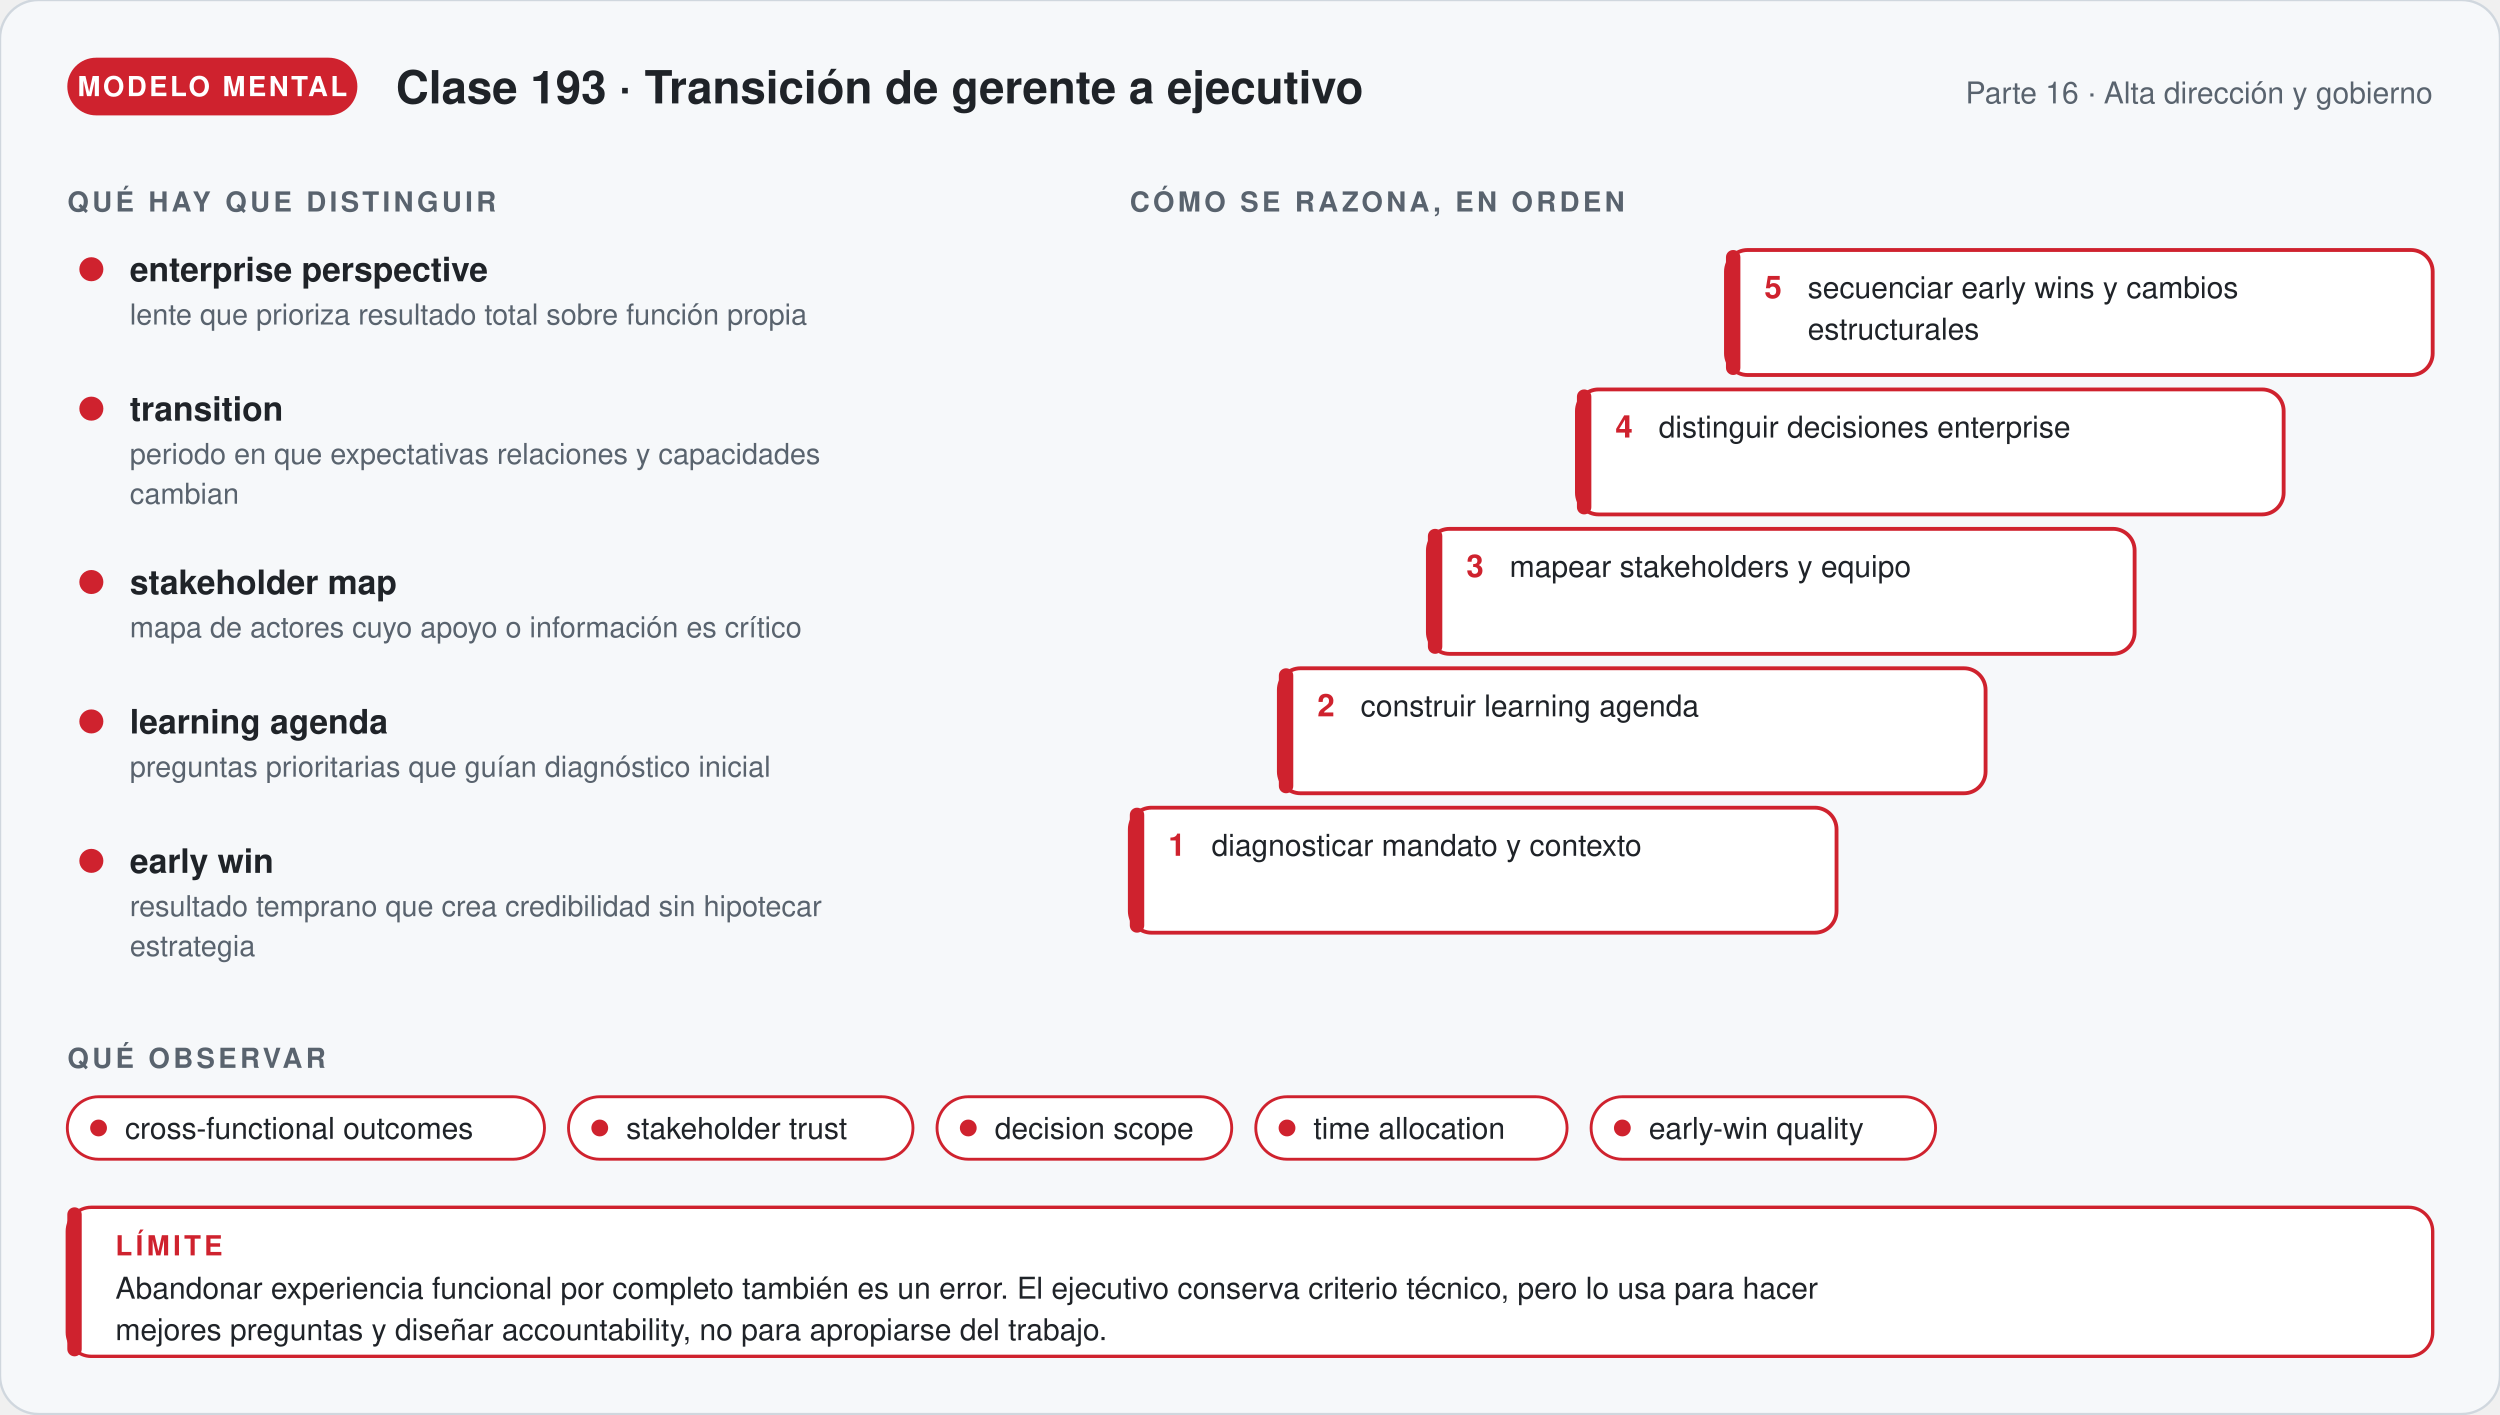
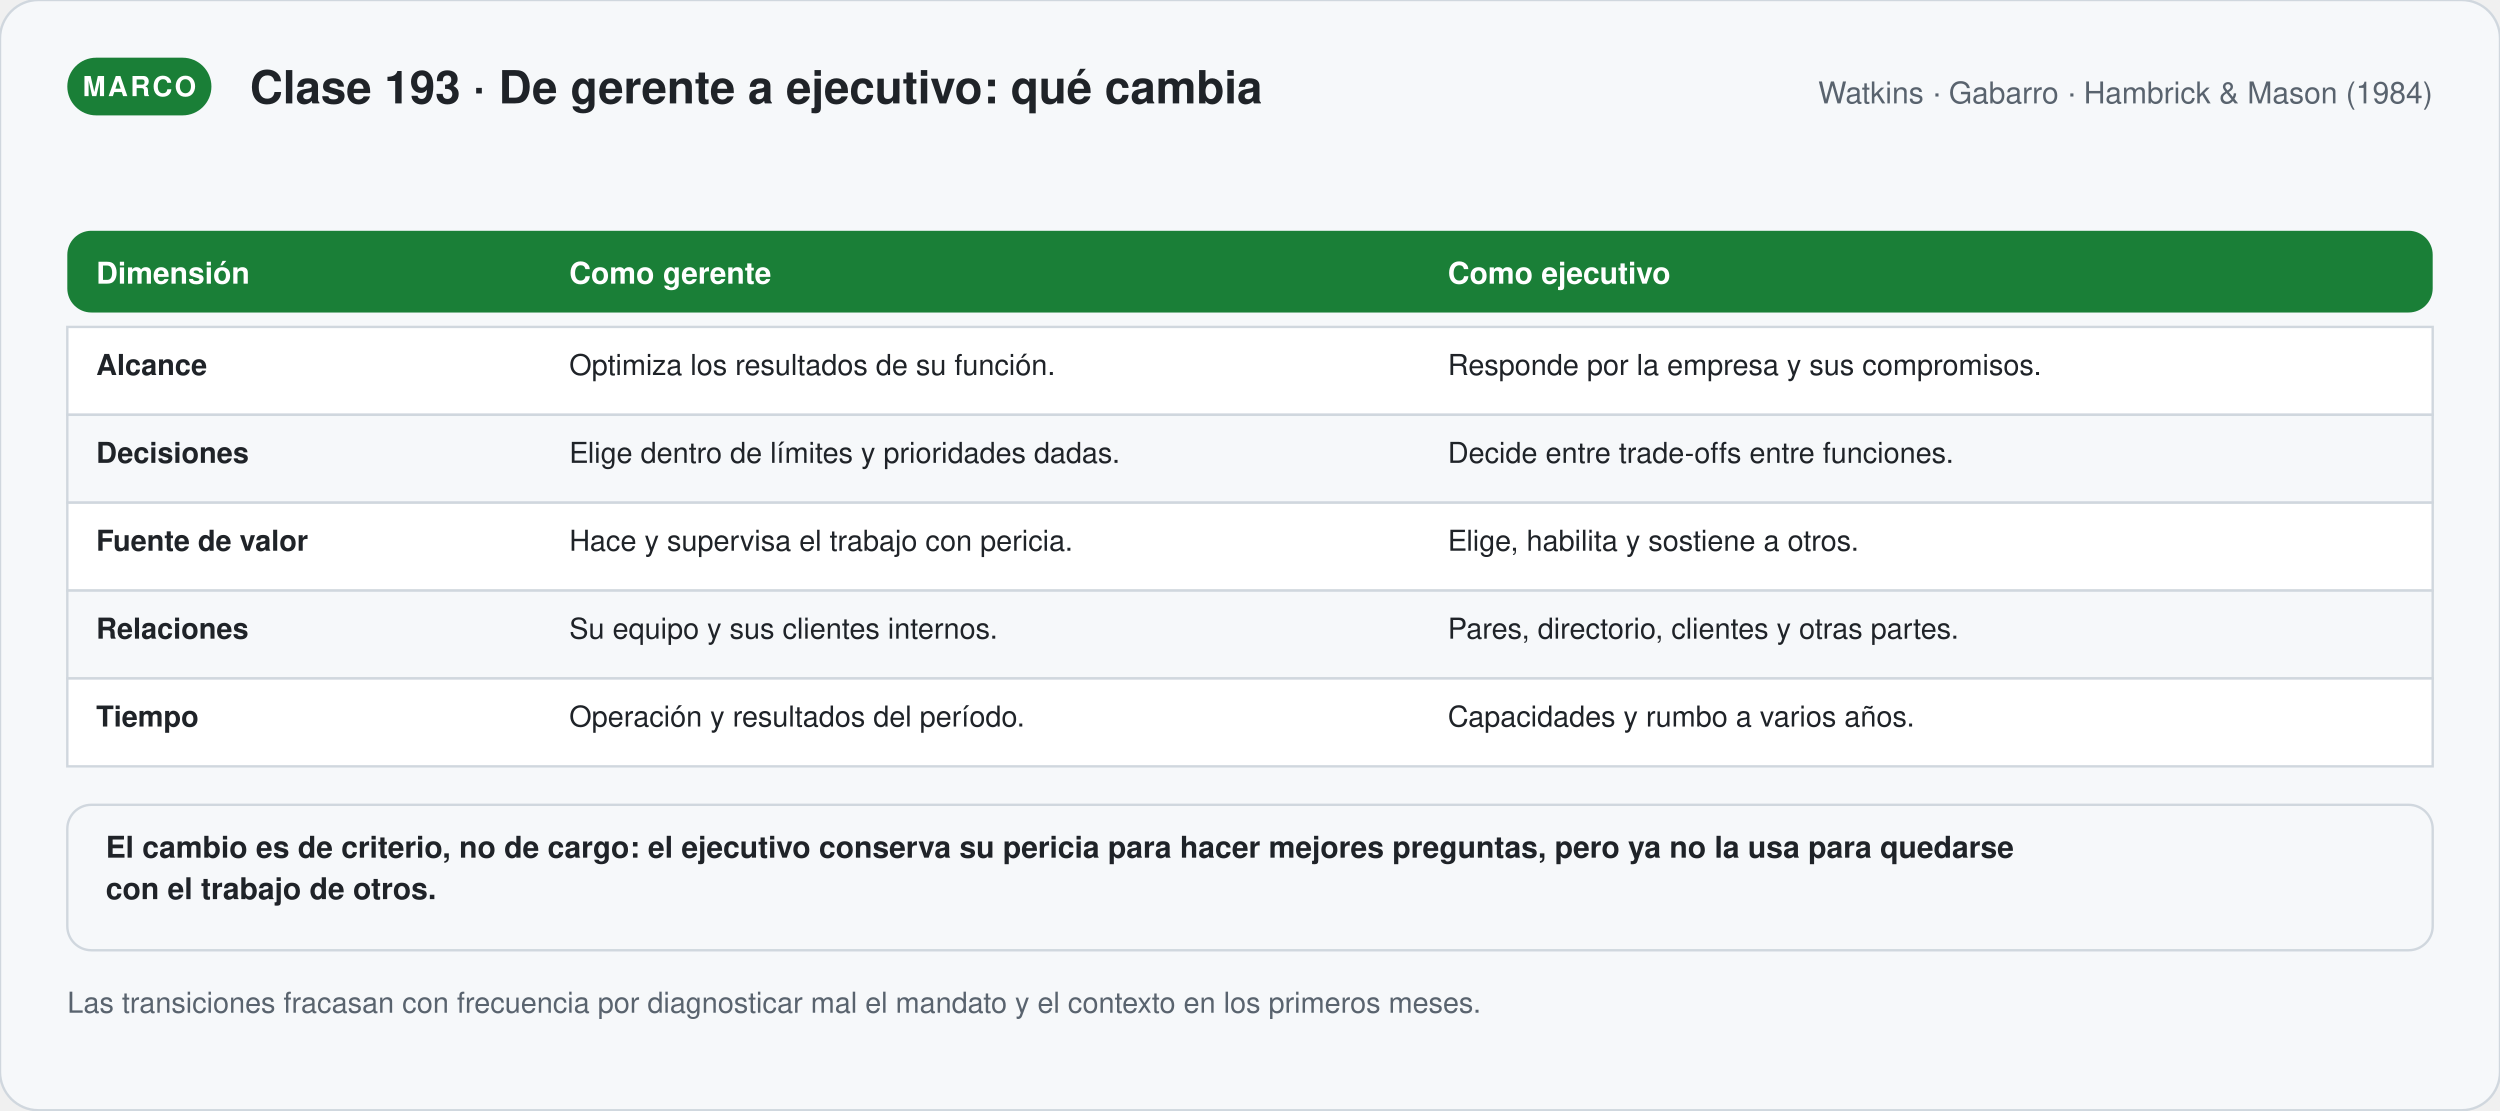
- <svg xmlns="http://www.w3.org/2000/svg" viewBox="0 0 1040 588.24" width="1040" role="img" aria-labelledby="t-g193 d-g193" font-family="'Segoe UI', 'Helvetica Neue', Helvetica, Arial, sans-serif">
+ <svg xmlns="http://www.w3.org/2000/svg" viewBox="0 0 1040 461.86" width="1040" role="img" aria-labelledby="t-s193 d-s193" font-family="'Segoe UI', 'Helvetica Neue', Helvetica, Arial, sans-serif">
  <defs>
-     <marker id="p-g193" viewBox="0 0 10 10" refX="8" refY="5" markerWidth="7" markerHeight="7" orient="auto">
+     <marker id="p-s193" viewBox="0 0 10 10" refX="8" refY="5" markerWidth="7" markerHeight="7" orient="auto">
      <path d="M1,1 L9,5 L1,9 Z" fill="#59636e" />
    </marker>
  </defs>
-   <rect width="1040" height="588.24" rx="16" fill="#f6f8fa" stroke="#d0d7de" />
-   <rect x="28" y="24" width="120.67" height="24" rx="12" fill="#cf222e" />
-   <text x="88.335" y="40" font-size="11.5" font-weight="700" fill="#ffffff" text-anchor="middle" letter-spacing="1">MODELO MENTAL</text>
-   <text x="164.67" y="43" font-size="19" font-weight="700" fill="#1f2328" text-anchor="start">Clase 193 · Transición de gerente a ejecutivo</text>
-   <text x="1012" y="43" font-size="12.5" font-weight="400" fill="#59636e" text-anchor="end">Parte 16 · Alta dirección y gobierno</text>
-   <text x="28" y="88" font-size="11.5" font-weight="700" fill="#59636e" text-anchor="start" letter-spacing="1.4">QUÉ HAY QUE DISTINGUIR</text>
-   <circle cx="38" cy="112" r="5" fill="#cf222e" />
-   <text x="54" y="117" font-size="14" font-weight="700" fill="#1f2328" text-anchor="start">enterprise perspective</text>
-   <text x="54" y="135" font-size="12" font-weight="400" fill="#59636e" text-anchor="start">lente que prioriza resultado total sobre función propia</text>
-   <circle cx="38" cy="170" r="5" fill="#cf222e" />
-   <text x="54" y="175" font-size="14" font-weight="700" fill="#1f2328" text-anchor="start">transition</text>
-   <text x="54" y="193" font-size="12" font-weight="400" fill="#59636e" text-anchor="start">periodo en que expectativas relaciones y capacidades</text>
-   <text x="54" y="209.56" font-size="12" font-weight="400" fill="#59636e" text-anchor="start">cambian</text>
-   <circle cx="38" cy="242.12" r="5" fill="#cf222e" />
-   <text x="54" y="247.12" font-size="14" font-weight="700" fill="#1f2328" text-anchor="start">stakeholder map</text>
-   <text x="54" y="265.12" font-size="12" font-weight="400" fill="#59636e" text-anchor="start">mapa de actores cuyo apoyo o información es crítico</text>
-   <circle cx="38" cy="300.12" r="5" fill="#cf222e" />
-   <text x="54" y="305.12" font-size="14" font-weight="700" fill="#1f2328" text-anchor="start">learning agenda</text>
-   <text x="54" y="323.12" font-size="12" font-weight="400" fill="#59636e" text-anchor="start">preguntas prioritarias que guían diagnóstico inicial</text>
-   <circle cx="38" cy="358.12" r="5" fill="#cf222e" />
-   <text x="54" y="363.12" font-size="14" font-weight="700" fill="#1f2328" text-anchor="start">early win</text>
-   <text x="54" y="381.12" font-size="12" font-weight="400" fill="#59636e" text-anchor="start">resultado temprano que crea credibilidad sin hipotecar</text>
-   <text x="54" y="397.68" font-size="12" font-weight="400" fill="#59636e" text-anchor="start">estrategia</text>
-   <text x="470" y="88" font-size="11.5" font-weight="700" fill="#59636e" text-anchor="start" letter-spacing="1.4">CÓMO SE RAZONA, EN ORDEN</text>
-   <rect x="470" y="336" width="294" height="52" rx="9" fill="#ffffff" stroke="#cf222e" stroke-width="1.6" />
-   <rect x="470" y="336" width="6" height="52" rx="3" fill="#cf222e" />
-   <text x="486" y="356" font-size="13" font-weight="800" fill="#cf222e" text-anchor="start">1</text>
-   <text x="504" y="356" font-size="12.5" font-weight="400" fill="#1f2328" text-anchor="start">diagnosticar mandato y contexto</text>
-   <rect x="532" y="278" width="294" height="52" rx="9" fill="#ffffff" stroke="#cf222e" stroke-width="1.6" />
-   <rect x="532" y="278" width="6" height="52" rx="3" fill="#cf222e" />
-   <text x="548" y="298" font-size="13" font-weight="800" fill="#cf222e" text-anchor="start">2</text>
-   <text x="566" y="298" font-size="12.5" font-weight="400" fill="#1f2328" text-anchor="start">construir learning agenda</text>
-   <rect x="594" y="220" width="294" height="52" rx="9" fill="#ffffff" stroke="#cf222e" stroke-width="1.6" />
-   <rect x="594" y="220" width="6" height="52" rx="3" fill="#cf222e" />
-   <text x="610" y="240" font-size="13" font-weight="800" fill="#cf222e" text-anchor="start">3</text>
-   <text x="628" y="240" font-size="12.5" font-weight="400" fill="#1f2328" text-anchor="start">mapear stakeholders y equipo</text>
-   <rect x="656" y="162" width="294" height="52" rx="9" fill="#ffffff" stroke="#cf222e" stroke-width="1.6" />
-   <rect x="656" y="162" width="6" height="52" rx="3" fill="#cf222e" />
-   <text x="672" y="182" font-size="13" font-weight="800" fill="#cf222e" text-anchor="start">4</text>
-   <text x="690" y="182" font-size="12.5" font-weight="400" fill="#1f2328" text-anchor="start">distinguir decisiones enterprise</text>
-   <rect x="718" y="104" width="294" height="52" rx="9" fill="#ffffff" stroke="#cf222e" stroke-width="1.6" />
-   <rect x="718" y="104" width="6" height="52" rx="3" fill="#cf222e" />
-   <text x="734" y="124" font-size="13" font-weight="800" fill="#cf222e" text-anchor="start">5</text>
-   <text x="752" y="124" font-size="12.5" font-weight="400" fill="#1f2328" text-anchor="start">secuenciar early wins y cambios</text>
-   <text x="752" y="141.25" font-size="12.5" font-weight="400" fill="#1f2328" text-anchor="start">estructurales</text>
-   <text x="28" y="444.24" font-size="11.5" font-weight="700" fill="#59636e" text-anchor="start" letter-spacing="1.4">QUÉ OBSERVAR</text>
-   <rect x="28" y="456.24" width="198.5" height="26" rx="13" fill="#ffffff" stroke="#cf222e" stroke-width="1.2" />
-   <circle cx="41" cy="469.24" r="3.5" fill="#cf222e" />
-   <text x="52" y="473.74" font-size="12.5" font-weight="400" fill="#1f2328" text-anchor="start">cross-functional outcomes</text>
-   <rect x="236.5" y="456.24" width="143.3" height="26" rx="13" fill="#ffffff" stroke="#cf222e" stroke-width="1.2" />
-   <circle cx="249.5" cy="469.24" r="3.5" fill="#cf222e" />
-   <text x="260.5" y="473.74" font-size="12.5" font-weight="400" fill="#1f2328" text-anchor="start">stakeholder trust</text>
-   <rect x="389.8" y="456.24" width="122.6" height="26" rx="13" fill="#ffffff" stroke="#cf222e" stroke-width="1.2" />
-   <circle cx="402.8" cy="469.24" r="3.5" fill="#cf222e" />
-   <text x="413.8" y="473.74" font-size="12.5" font-weight="400" fill="#1f2328" text-anchor="start">decision scope</text>
-   <rect x="522.4" y="456.24" width="129.5" height="26" rx="13" fill="#ffffff" stroke="#cf222e" stroke-width="1.2" />
-   <circle cx="535.4" cy="469.24" r="3.5" fill="#cf222e" />
-   <text x="546.4" y="473.74" font-size="12.5" font-weight="400" fill="#1f2328" text-anchor="start">time allocation</text>
-   <rect x="661.9" y="456.24" width="143.3" height="26" rx="13" fill="#ffffff" stroke="#cf222e" stroke-width="1.2" />
-   <circle cx="674.9" cy="469.24" r="3.5" fill="#cf222e" />
-   <text x="685.9" y="473.74" font-size="12.5" font-weight="400" fill="#1f2328" text-anchor="start">early-win quality</text>
-   <rect x="28" y="502.24" width="984" height="62" rx="10" fill="#ffffff" stroke="#cf222e" stroke-width="1.4" />
-   <rect x="28" y="502.24" width="6" height="62" rx="3" fill="#cf222e" />
-   <text x="48" y="522.24" font-size="11.5" font-weight="700" fill="#cf222e" text-anchor="start" letter-spacing="1.4">LÍMITE</text>
-   <text x="48" y="540.24" font-size="12.5" font-weight="400" fill="#1f2328" text-anchor="start">Abandonar experiencia funcional por completo también es un error. El ejecutivo conserva criterio técnico, pero lo usa para hacer</text>
-   <text x="48" y="557.49" font-size="12.5" font-weight="400" fill="#1f2328" text-anchor="start">mejores preguntas y diseñar accountability, no para apropiarse del trabajo.</text>
+   <rect width="1040" height="461.86" rx="16" fill="#f6f8fa" stroke="#d0d7de" />
+   <rect x="28" y="24" width="59.95" height="24" rx="12" fill="#1a7f37" />
+   <text x="57.975" y="40" font-size="11.5" font-weight="700" fill="#ffffff" text-anchor="middle" letter-spacing="1">MARCO</text>
+   <text x="103.95" y="43" font-size="19" font-weight="700" fill="#1f2328" text-anchor="start">Clase 193 · De gerente a ejecutivo: qué cambia</text>
+   <text x="1012" y="43" font-size="12.5" font-weight="400" fill="#59636e" text-anchor="end">Watkins · Gabarro · Hambrick &amp; Mason (1984)</text>
+   <rect x="28" y="96" width="984" height="34" rx="10" fill="#1a7f37" />
+   <text x="40" y="118" font-size="12.5" font-weight="700" fill="#ffffff" text-anchor="start">Dimensión</text>
+   <text x="236.8" y="118" font-size="12.5" font-weight="700" fill="#ffffff" text-anchor="start">Como gerente</text>
+   <text x="602.286" y="118" font-size="12.5" font-weight="700" fill="#ffffff" text-anchor="start">Como ejecutivo</text>
+   <rect x="28" y="136" width="984" height="36.56" rx="0" fill="#ffffff" stroke="#d0d7de" stroke-width="1" />
+   <text x="40" y="156" font-size="12" font-weight="700" fill="#1f2328" text-anchor="start">Alcance</text>
+   <text x="236.8" y="156" font-size="12" font-weight="400" fill="#1f2328" text-anchor="start">Optimiza los resultados de su función.</text>
+   <text x="602.286" y="156" font-size="12" font-weight="400" fill="#1f2328" text-anchor="start">Responde por la empresa y sus compromisos.</text>
+   <rect x="28" y="172.56" width="984" height="36.56" rx="0" fill="#f6f8fa" stroke="#d0d7de" stroke-width="1" />
+   <text x="40" y="192.56" font-size="12" font-weight="700" fill="#1f2328" text-anchor="start">Decisiones</text>
+   <text x="236.8" y="192.56" font-size="12" font-weight="400" fill="#1f2328" text-anchor="start">Elige dentro de límites y prioridades dadas.</text>
+   <text x="602.286" y="192.56" font-size="12" font-weight="400" fill="#1f2328" text-anchor="start">Decide entre trade-offs entre funciones.</text>
+   <rect x="28" y="209.12" width="984" height="36.56" rx="0" fill="#ffffff" stroke="#d0d7de" stroke-width="1" />
+   <text x="40" y="229.12" font-size="12" font-weight="700" fill="#1f2328" text-anchor="start">Fuente de valor</text>
+   <text x="236.8" y="229.12" font-size="12" font-weight="400" fill="#1f2328" text-anchor="start">Hace y supervisa el trabajo con pericia.</text>
+   <text x="602.286" y="229.12" font-size="12" font-weight="400" fill="#1f2328" text-anchor="start">Elige, habilita y sostiene a otros.</text>
+   <rect x="28" y="245.68" width="984" height="36.56" rx="0" fill="#f6f8fa" stroke="#d0d7de" stroke-width="1" />
+   <text x="40" y="265.68" font-size="12" font-weight="700" fill="#1f2328" text-anchor="start">Relaciones</text>
+   <text x="236.8" y="265.68" font-size="12" font-weight="400" fill="#1f2328" text-anchor="start">Su equipo y sus clientes internos.</text>
+   <text x="602.286" y="265.68" font-size="12" font-weight="400" fill="#1f2328" text-anchor="start">Pares, directorio, clientes y otras partes.</text>
+   <rect x="28" y="282.24" width="984" height="36.56" rx="0" fill="#ffffff" stroke="#d0d7de" stroke-width="1" />
+   <text x="40" y="302.24" font-size="12" font-weight="700" fill="#1f2328" text-anchor="start">Tiempo</text>
+   <text x="236.8" y="302.24" font-size="12" font-weight="400" fill="#1f2328" text-anchor="start">Operación y resultados del período.</text>
+   <text x="602.286" y="302.24" font-size="12" font-weight="400" fill="#1f2328" text-anchor="start">Capacidades y rumbo a varios años.</text>
+   <rect x="28" y="334.8" width="984" height="60.5" rx="10" fill="#f6f8fa" stroke="#d0d7de" stroke-width="1" />
+   <text x="44" y="356.8" font-size="12.5" font-weight="600" fill="#1f2328" text-anchor="start">El cambio es de criterio, no de cargo: el ejecutivo conserva su pericia para hacer mejores preguntas, pero ya no la usa para quedarse</text>
+   <text x="44" y="374.05" font-size="12.5" font-weight="600" fill="#1f2328" text-anchor="start">con el trabajo de otros.</text>
+   <text x="28" y="421.3" font-size="12" font-weight="400" fill="#59636e" text-anchor="start">Las transiciones fracasan con frecuencia por diagnosticar mal el mandato y el contexto en los primeros meses.</text>
</svg>
